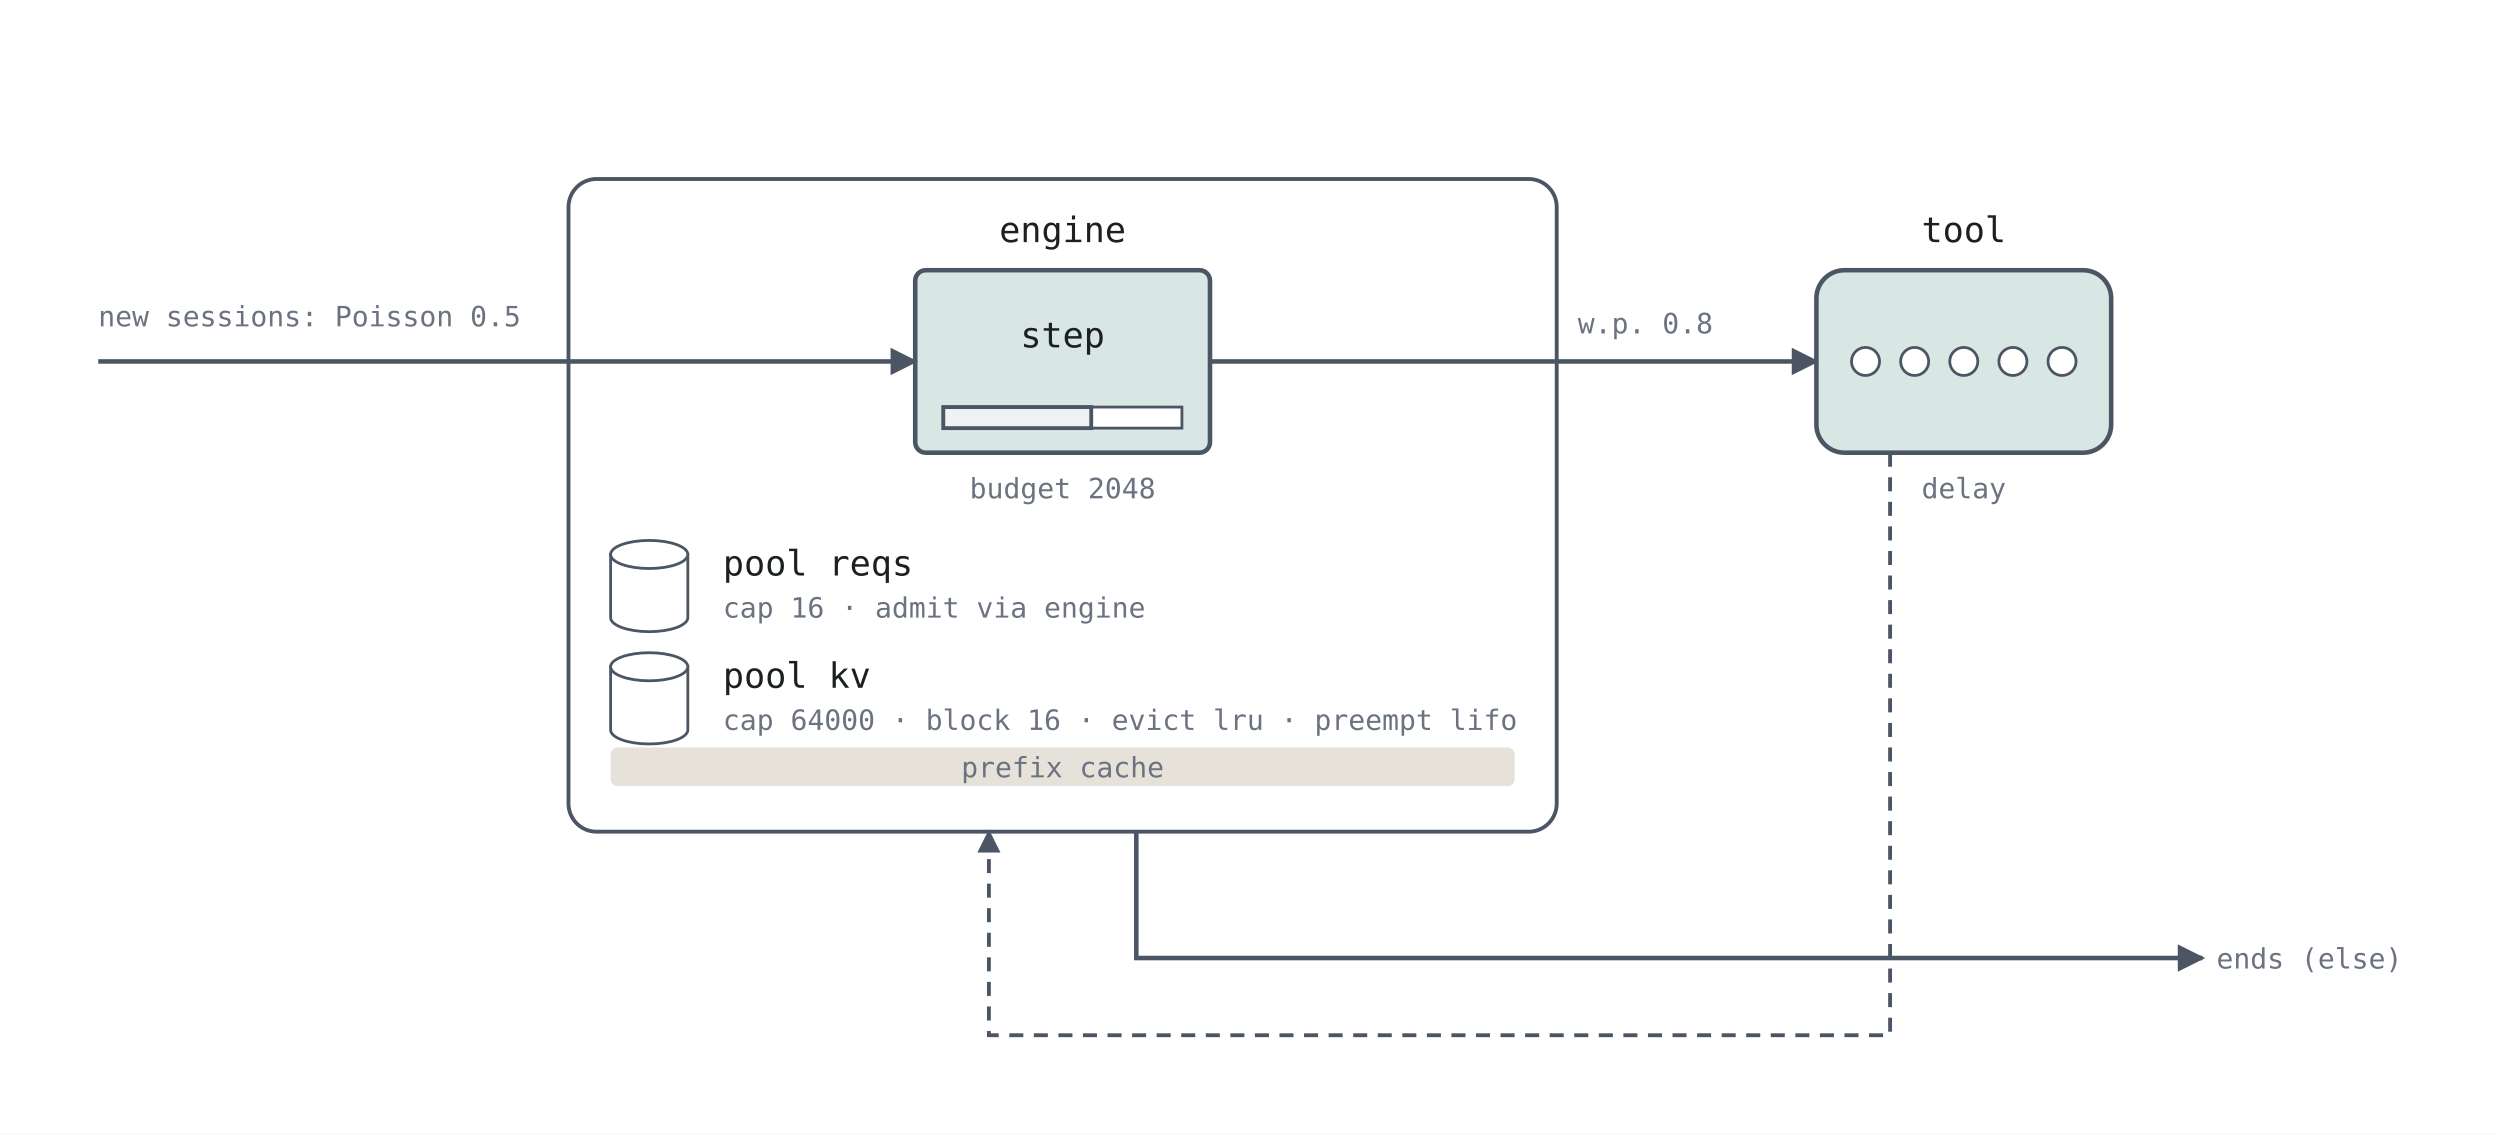
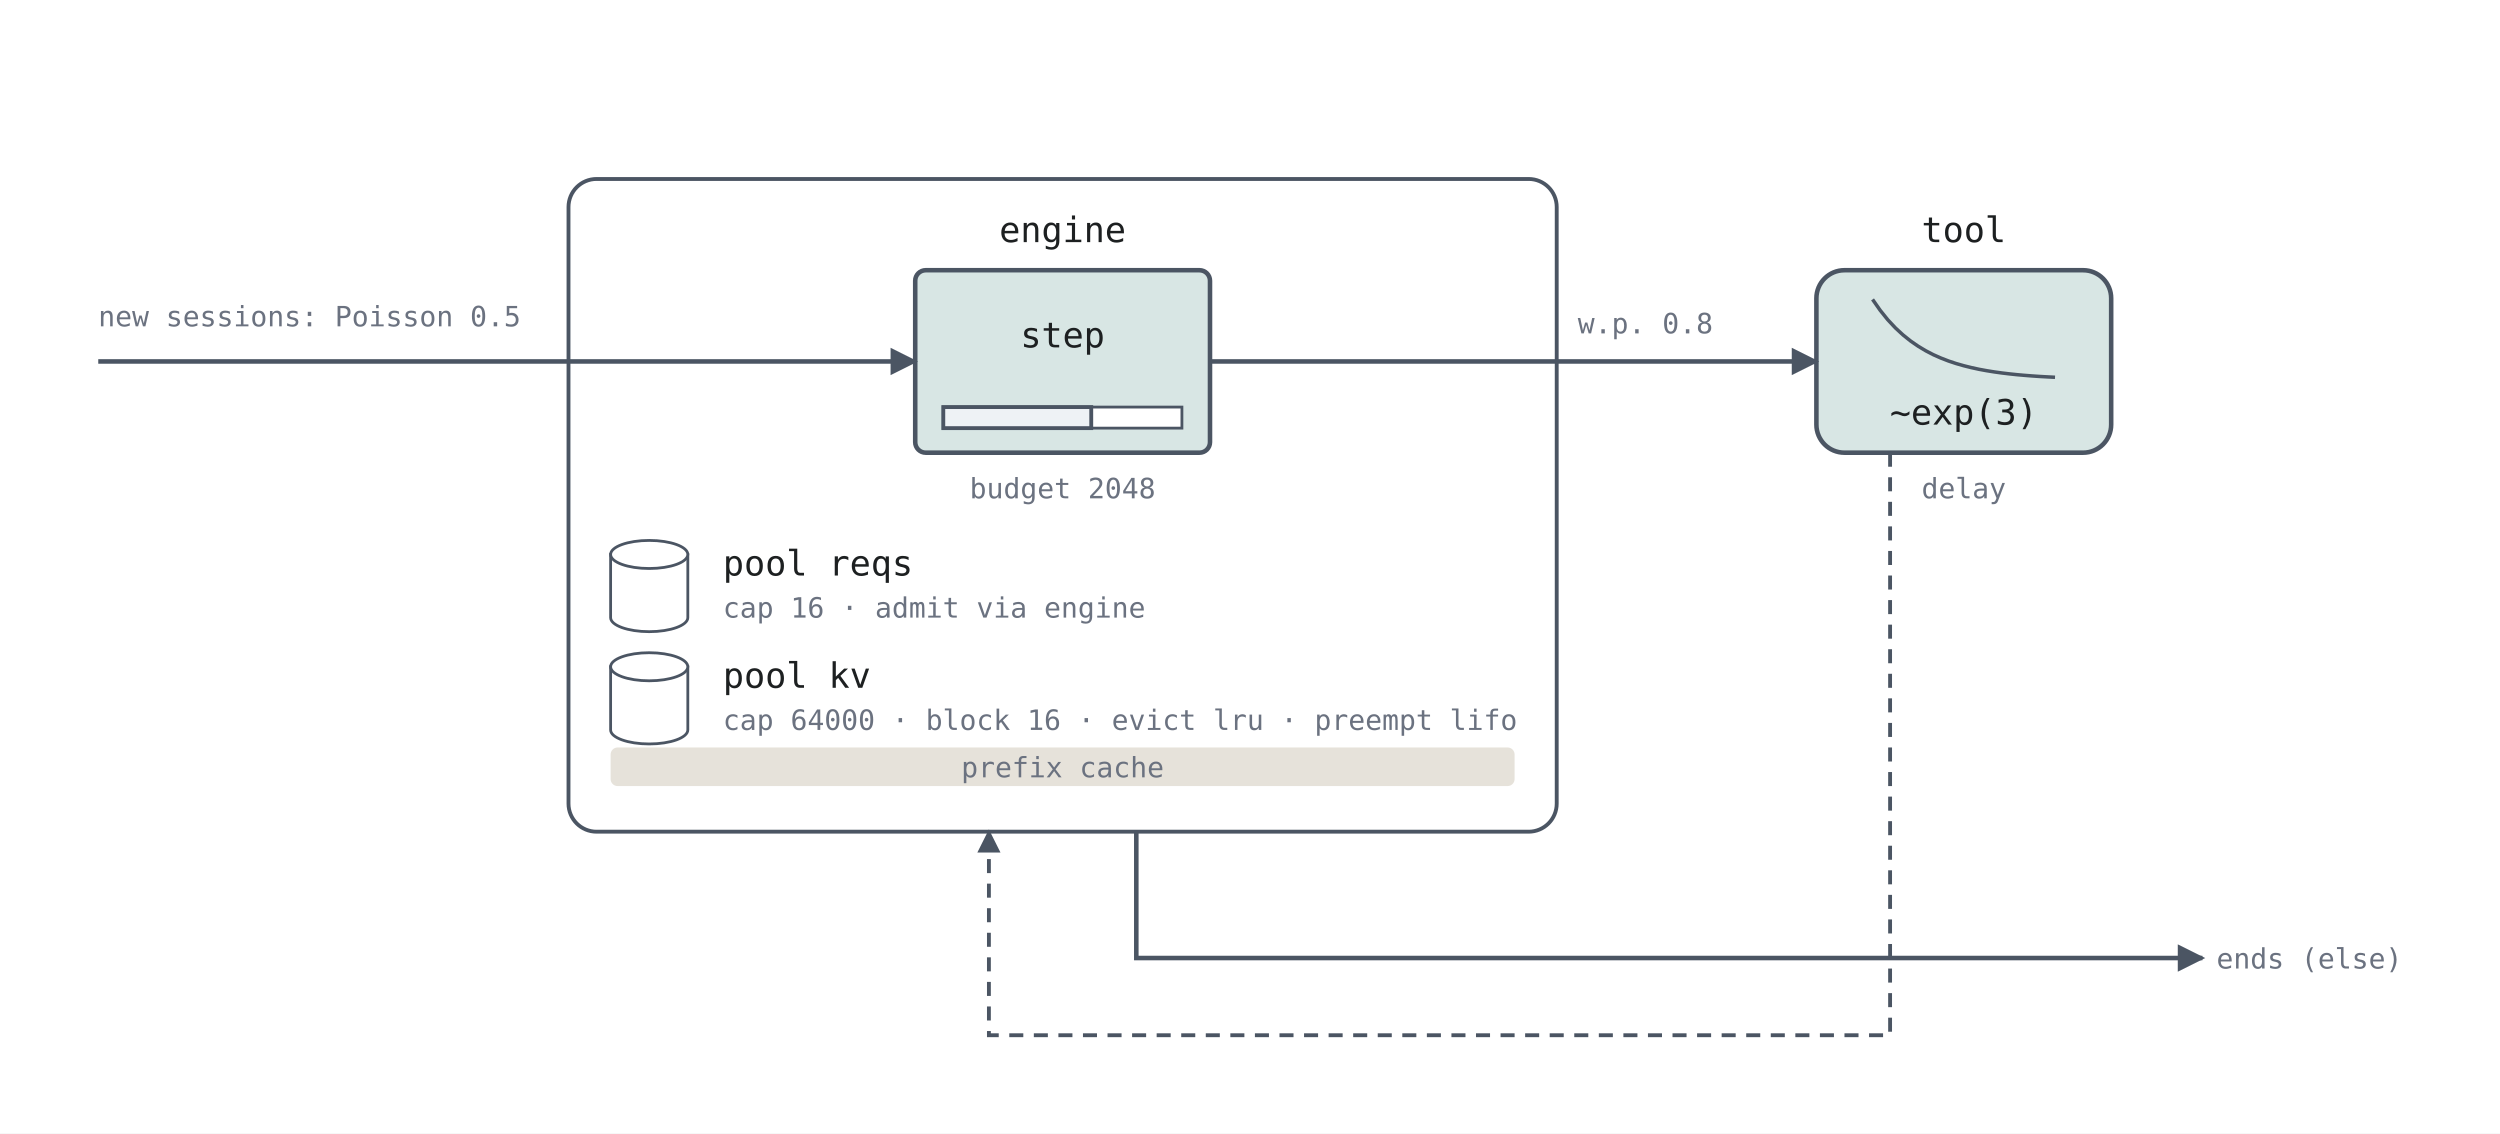
<svg xmlns="http://www.w3.org/2000/svg" width="712.4" height="323" viewBox="0 0 712.4 323" role="img">
  <style>
  text { font-family: ui-monospace, "SF Mono", Menlo, Consolas, monospace; }
  @media (prefers-color-scheme: dark) {
    text { fill: #e8e6e3; } text.dim { fill: #9aa4b2; }
    .bg { fill:#14171a }
    .solid { fill:#232a31;stroke:#b6bfcc }
    .cached { fill:#33302a }
    .instance { fill:#1a1f24;stroke:#b6bfcc }
    .frame { stroke:#b6bfcc }
    .enclosure { stroke:#9aa4b2 }
    .station { fill:#26403d;stroke:#b6bfcc }
    .cell { fill:#14171a;stroke:#b6bfcc }
    .rail { stroke:#b6bfcc }
    .flow { stroke:#b6bfcc }
    .back { stroke:#b6bfcc }
    .relation { stroke:#9aa4b2 }
  }
</style>
  <defs>
    <marker id="a" viewBox="0 0 10 10" refX="9" refY="5" markerWidth="6" markerHeight="6" orient="auto-start-reverse">
      <path d="M0 0 L10 5 L0 10 z" fill="context-stroke" />
    </marker>
  </defs>
  <rect class="bg" fill="#ffffff" x="0" y="0" width="712.4" height="323" />
  <rect class="frame" fill="none" stroke="#4b5563" stroke-width="1.1" x="162" y="51" width="281.6" height="186" rx="8" />
  <path class="cell" fill="#ffffff" stroke="#4b5563" stroke-width=".8" d="M 174 158 L 174 176 A 11 4 0 0 0 196 176 L 196 158 Z" />
  <ellipse class="cell" fill="#ffffff" stroke="#4b5563" stroke-width=".8" cx="185" cy="158" rx="11" ry="4" />
  <text x="206" y="164" text-anchor="start" font-size="10" fill="#1d2021">pool reqs</text>
  <text x="206" y="176" text-anchor="start" font-size="8" fill="#6b7280" class="dim">cap 16 · admit via engine</text>
  <path class="cell" fill="#ffffff" stroke="#4b5563" stroke-width=".8" d="M 174 190 L 174 208 A 11 4 0 0 0 196 208 L 196 190 Z" />
  <ellipse class="cell" fill="#ffffff" stroke="#4b5563" stroke-width=".8" cx="185" cy="190" rx="11" ry="4" />
  <text x="206" y="196" text-anchor="start" font-size="10" fill="#1d2021">pool kv</text>
  <text x="206" y="208" text-anchor="start" font-size="8" fill="#6b7280" class="dim">cap 64000 · block 16 · evict lru · preempt lifo</text>
  <rect class="cached" fill="#e6e2da" stroke="none" x="174" y="213" width="257.6" height="11" rx="2" />
  <text x="302.8" y="221.5" text-anchor="middle" font-size="8" fill="#6b7280" class="dim">prefix cache</text>
  <rect class="station" fill="#d8e6e4" stroke="#4b5563" stroke-width="1.3" x="260.8" y="77" width="84" height="52" rx="3" />
  <rect class="cell" fill="#ffffff" stroke="#4b5563" stroke-width=".8" x="268.8" y="116" width="68" height="6" />
  <rect class="solid" fill="#eef2f5" stroke="#4b5563" stroke-width="1.1" x="268.8" y="116" width="42.16" height="6" />
  <text x="302.8" y="99" text-anchor="middle" font-size="10" fill="#1d2021">step</text>
  <text x="302.8" y="69" text-anchor="middle" font-size="10" fill="#1d2021">engine</text>
  <text x="302.8" y="142" text-anchor="middle" font-size="8" fill="#6b7280" class="dim">budget 2048</text>
  <rect class="station" fill="#d8e6e4" stroke="#4b5563" stroke-width="1.3" x="517.6" y="77" width="84" height="52" rx="8" />
-   <circle class="cell" fill="#ffffff" stroke="#4b5563" stroke-width=".8" cx="531.6" cy="103" r="4" />
-   <circle class="cell" fill="#ffffff" stroke="#4b5563" stroke-width=".8" cx="545.6" cy="103" r="4" />
-   <circle class="cell" fill="#ffffff" stroke="#4b5563" stroke-width=".8" cx="559.6" cy="103" r="4" />
-   <circle class="cell" fill="#ffffff" stroke="#4b5563" stroke-width=".8" cx="573.6" cy="103" r="4" />
-   <circle class="cell" fill="#ffffff" stroke="#4b5563" stroke-width=".8" cx="587.6" cy="103" r="4" />
+   <path class="rail" fill="none" stroke="#4b5563" stroke-width="1" d="M 533.6 85.32 L 535.77 88.42 L 537.93 91.11 L 540.1 93.43 L 542.27 95.43 L 544.43 97.16 L 546.6 98.66 L 548.77 99.96 L 550.93 101.08 L 553.1 102.04 L 555.27 102.88 L 557.43 103.6 L 559.6 104.22 L 561.77 104.76 L 563.93 105.23 L 566.1 105.63 L 568.27 105.98 L 570.43 106.28 L 572.6 106.54 L 574.77 106.77 L 576.93 106.96 L 579.1 107.13 L 581.27 107.28 L 583.43 107.4 L 585.6 107.51" />
+   <text x="559.6" y="121" text-anchor="middle" font-size="10" fill="#1d2021">~exp(3)</text>
  <text x="559.6" y="69" text-anchor="middle" font-size="10" fill="#1d2021">tool</text>
  <text x="559.6" y="142" text-anchor="middle" font-size="8" fill="#6b7280" class="dim">delay</text>
  <path class="flow" fill="none" stroke="#4b5563" stroke-width="1.3" d="M28 103 L260.8 103" marker-end="url(#a)" />
  <text x="28" y="93" text-anchor="start" font-size="8" fill="#6b7280" class="dim">new sessions: Poisson 0.5</text>
  <path class="flow" fill="none" stroke="#4b5563" stroke-width="1.3" d="M344.8 103 L517.6 103" marker-end="url(#a)" />
  <text x="449.6" y="95" text-anchor="start" font-size="8" fill="#6b7280" class="dim">w.p. 0.8</text>
  <path class="flow" fill="none" stroke="#4b5563" stroke-width="1.3" d="M323.8 237 L323.8 273 L627.6 273" marker-end="url(#a)" />
  <text x="631.6" y="276" text-anchor="start" font-size="8" fill="#6b7280" class="dim">ends (else)</text>
  <path class="back" fill="none" stroke="#4b5563" stroke-width="1.1" stroke-dasharray="4 3" d="M538.6 129 L538.6 295 L281.8 295 L281.8 237" marker-end="url(#a)" />
</svg>
